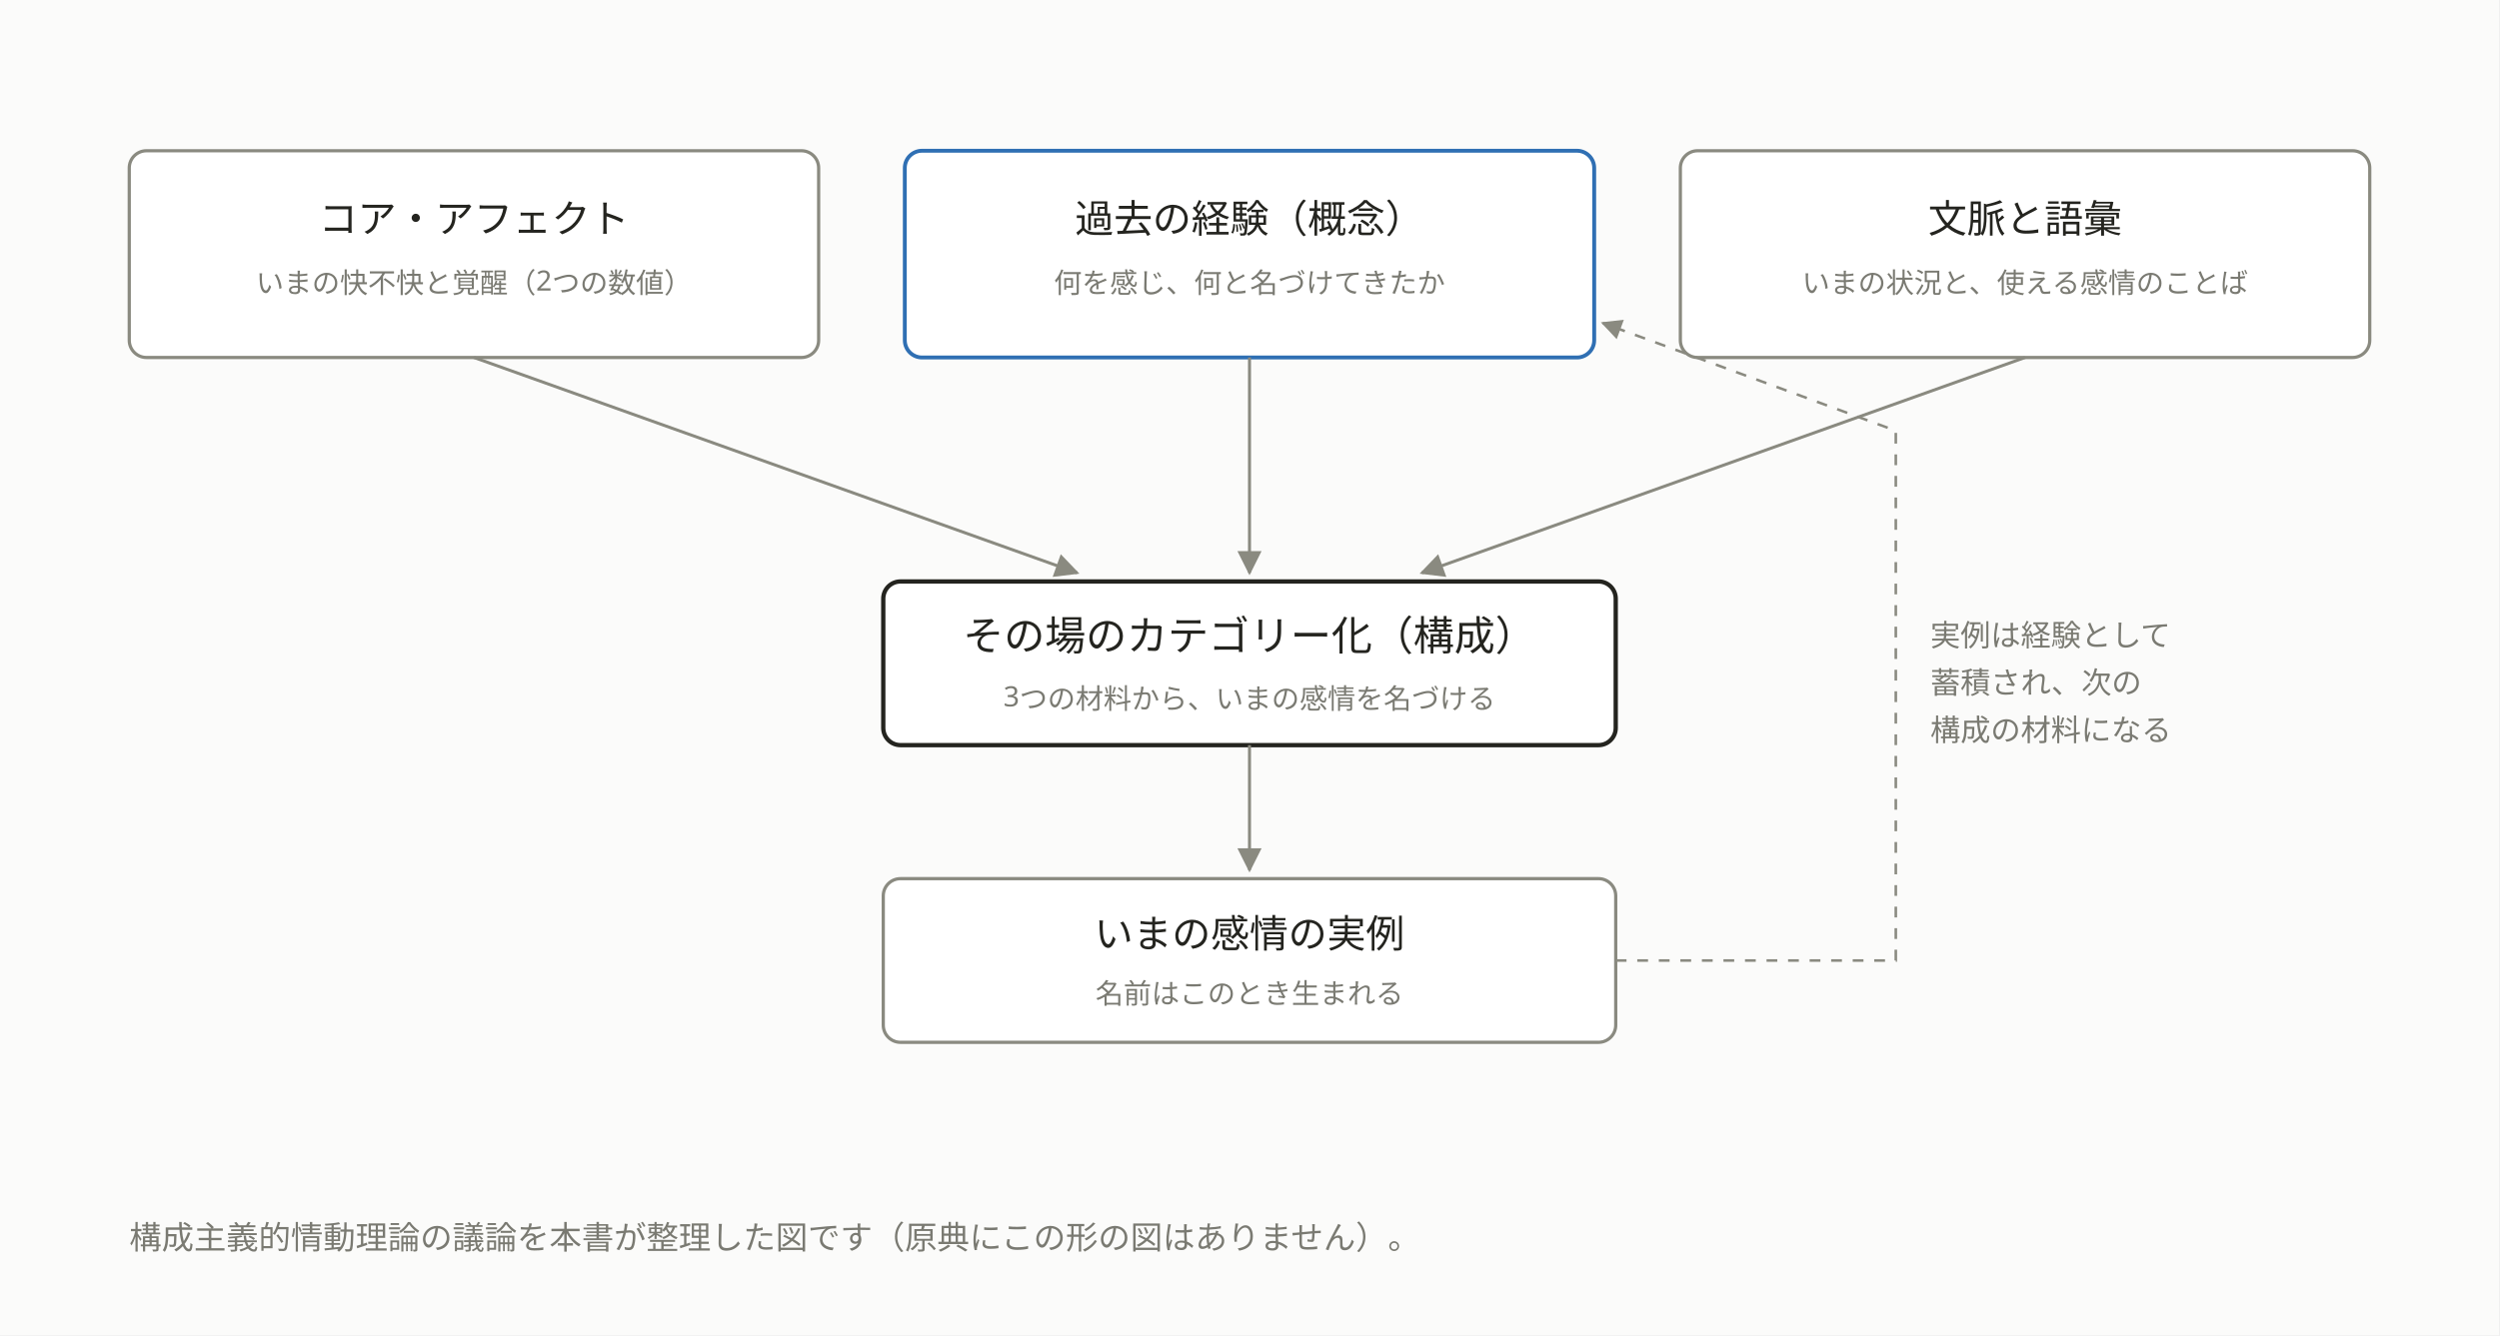
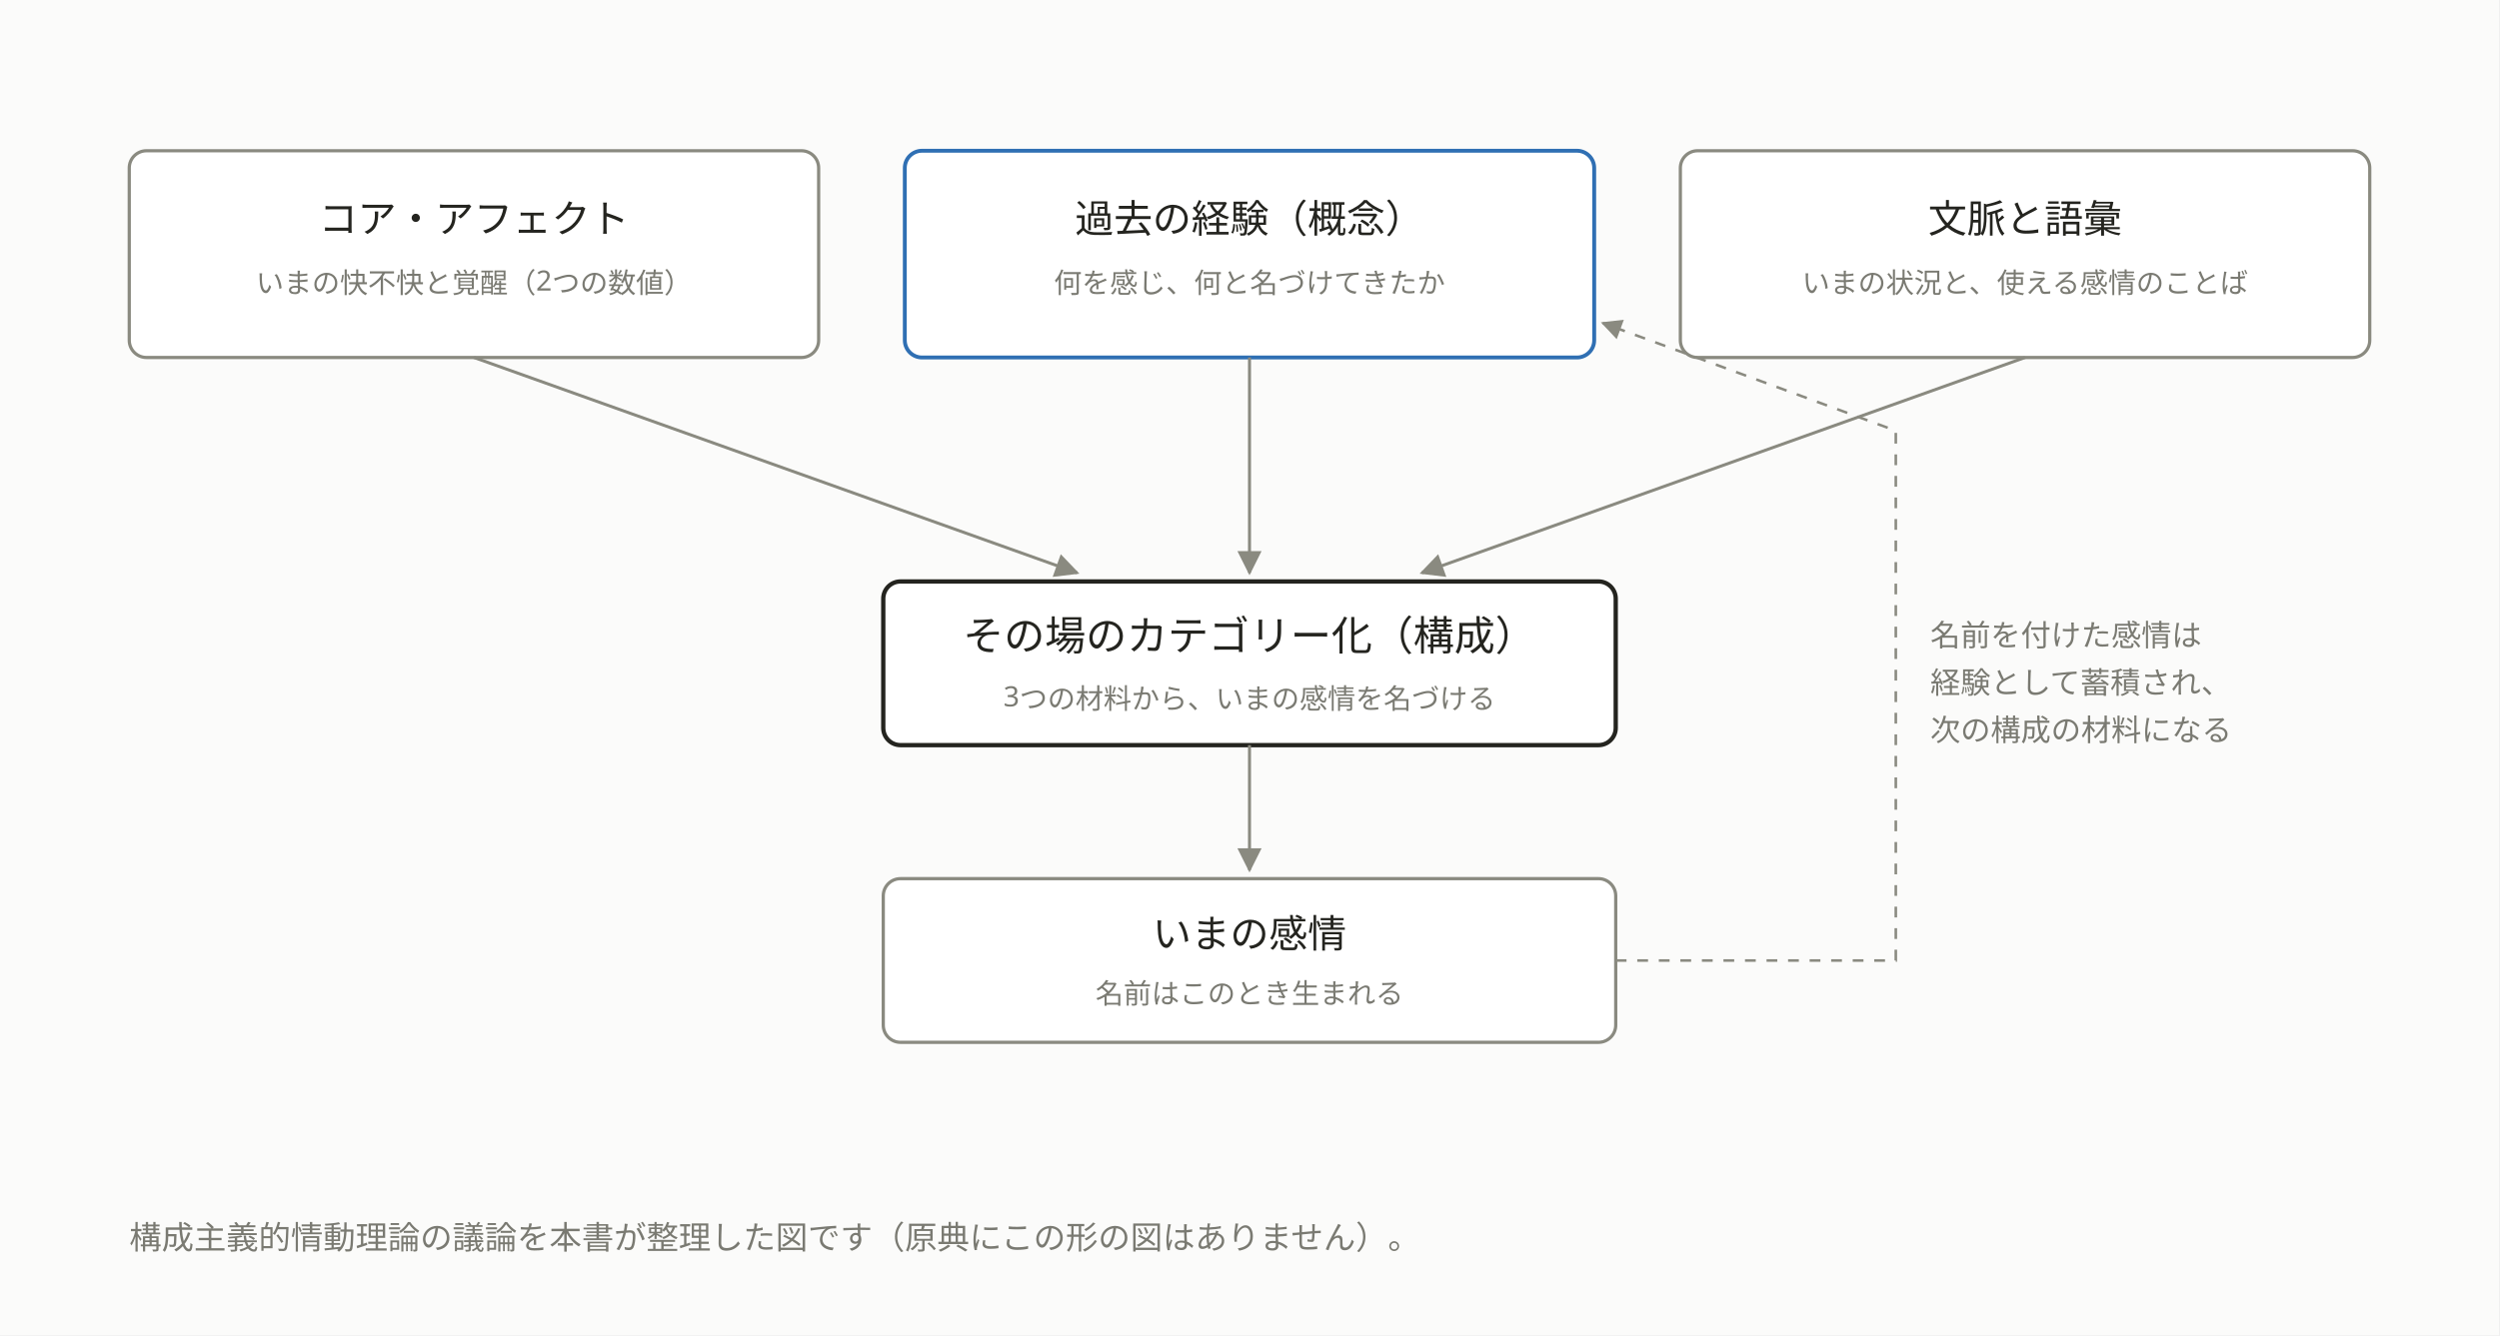
<svg xmlns="http://www.w3.org/2000/svg" width="1160" height="620" viewBox="0 0 1160 620" font-family="'Hiragino Sans','Hiragino Kaku Gothic ProN','Noto Sans JP',sans-serif">
  <rect width="1160" height="620" fill="#fbfbfa" />
  <defs>
    <marker id="arr" viewBox="0 0 10 10" refX="9" refY="5" markerWidth="8" markerHeight="8" orient="auto-start-reverse">
      <path d="M0,0 L10,5 L0,10 z" fill="#8a8a80" />
    </marker>
  </defs>
  <rect x="60" y="70" width="320" height="96" rx="8" fill="#ffffff" stroke="#8a8a80" stroke-width="1.5" />
  <text x="220" y="108" font-size="18" fill="#24241f" text-anchor="middle">コア・アフェクト</text>
  <text x="220" y="136" font-size="13" fill="#7a7a72" text-anchor="middle">いまの快不快と覚醒（2つの数値）</text>
  <rect x="420" y="70" width="320" height="96" rx="8" fill="#ffffff" stroke="#2f6fb3" stroke-width="1.8" />
  <text x="580" y="108" font-size="18" fill="#24241f" text-anchor="middle">過去の経験（概念）</text>
  <text x="580" y="136" font-size="13" fill="#7a7a72" text-anchor="middle">何を感じ、何と名づけてきたか</text>
  <rect x="780" y="70" width="320" height="96" rx="8" fill="#ffffff" stroke="#8a8a80" stroke-width="1.5" />
  <text x="940" y="108" font-size="18" fill="#24241f" text-anchor="middle">文脈と語彙</text>
  <text x="940" y="136" font-size="13" fill="#7a7a72" text-anchor="middle">いまの状況と、使える感情のことば</text>
  <line x1="220" y1="166" x2="500" y2="266" stroke="#8a8a80" stroke-width="1.4" marker-end="url(#arr)" />
  <line x1="580" y1="166" x2="580" y2="266" stroke="#8a8a80" stroke-width="1.4" marker-end="url(#arr)" />
  <line x1="940" y1="166" x2="660" y2="266" stroke="#8a8a80" stroke-width="1.4" marker-end="url(#arr)" />
  <rect x="410" y="270" width="340" height="76" rx="8" fill="#ffffff" stroke="#24241f" stroke-width="2" />
  <text x="580" y="302" font-size="19" fill="#24241f" text-anchor="middle">その場のカテゴリー化（構成）</text>
  <text x="580" y="328" font-size="13" fill="#7a7a72" text-anchor="middle">3つの材料から、いまの感情を名づける</text>
  <line x1="580" y1="346" x2="580" y2="404" stroke="#8a8a80" stroke-width="1.4" marker-end="url(#arr)" />
  <rect x="410" y="408" width="340" height="76" rx="8" fill="#ffffff" stroke="#8a8a80" stroke-width="1.5" />
-   <text x="580" y="440" font-size="18" fill="#24241f" text-anchor="middle">いまの感情の実例</text>
+   <text x="580" y="440" font-size="18" fill="#24241f" text-anchor="middle">いまの感情</text>
  <text x="580" y="466" font-size="13" fill="#7a7a72" text-anchor="middle">名前はこのとき生まれる</text>
  <path d="M750,446 L880,446 L880,200 L744,150" fill="none" stroke="#8a8a80" stroke-width="1.2" stroke-dasharray="5,5" marker-end="url(#arr)" />
-   <text x="896" y="300" font-size="14" fill="#7a7a72">実例は経験として</text>
-   <text x="896" y="322" font-size="14" fill="#7a7a72">蓄積され、次の</text>
-   <text x="896" y="344" font-size="14" fill="#7a7a72">構成の材料になる</text>
+   <text x="896" y="300" font-size="14" fill="#7a7a72">名前を付けた感情は</text>
+   <text x="896" y="322" font-size="14" fill="#7a7a72">経験として蓄積され、</text>
+   <text x="896" y="344" font-size="14" fill="#7a7a72">次の構成の材料になる</text>
  <text x="60" y="580" font-size="15" fill="#7a7a72">構成主義的情動理論の議論を本書が整理した図です（原典にこの形の図はありません）。</text>
</svg>
